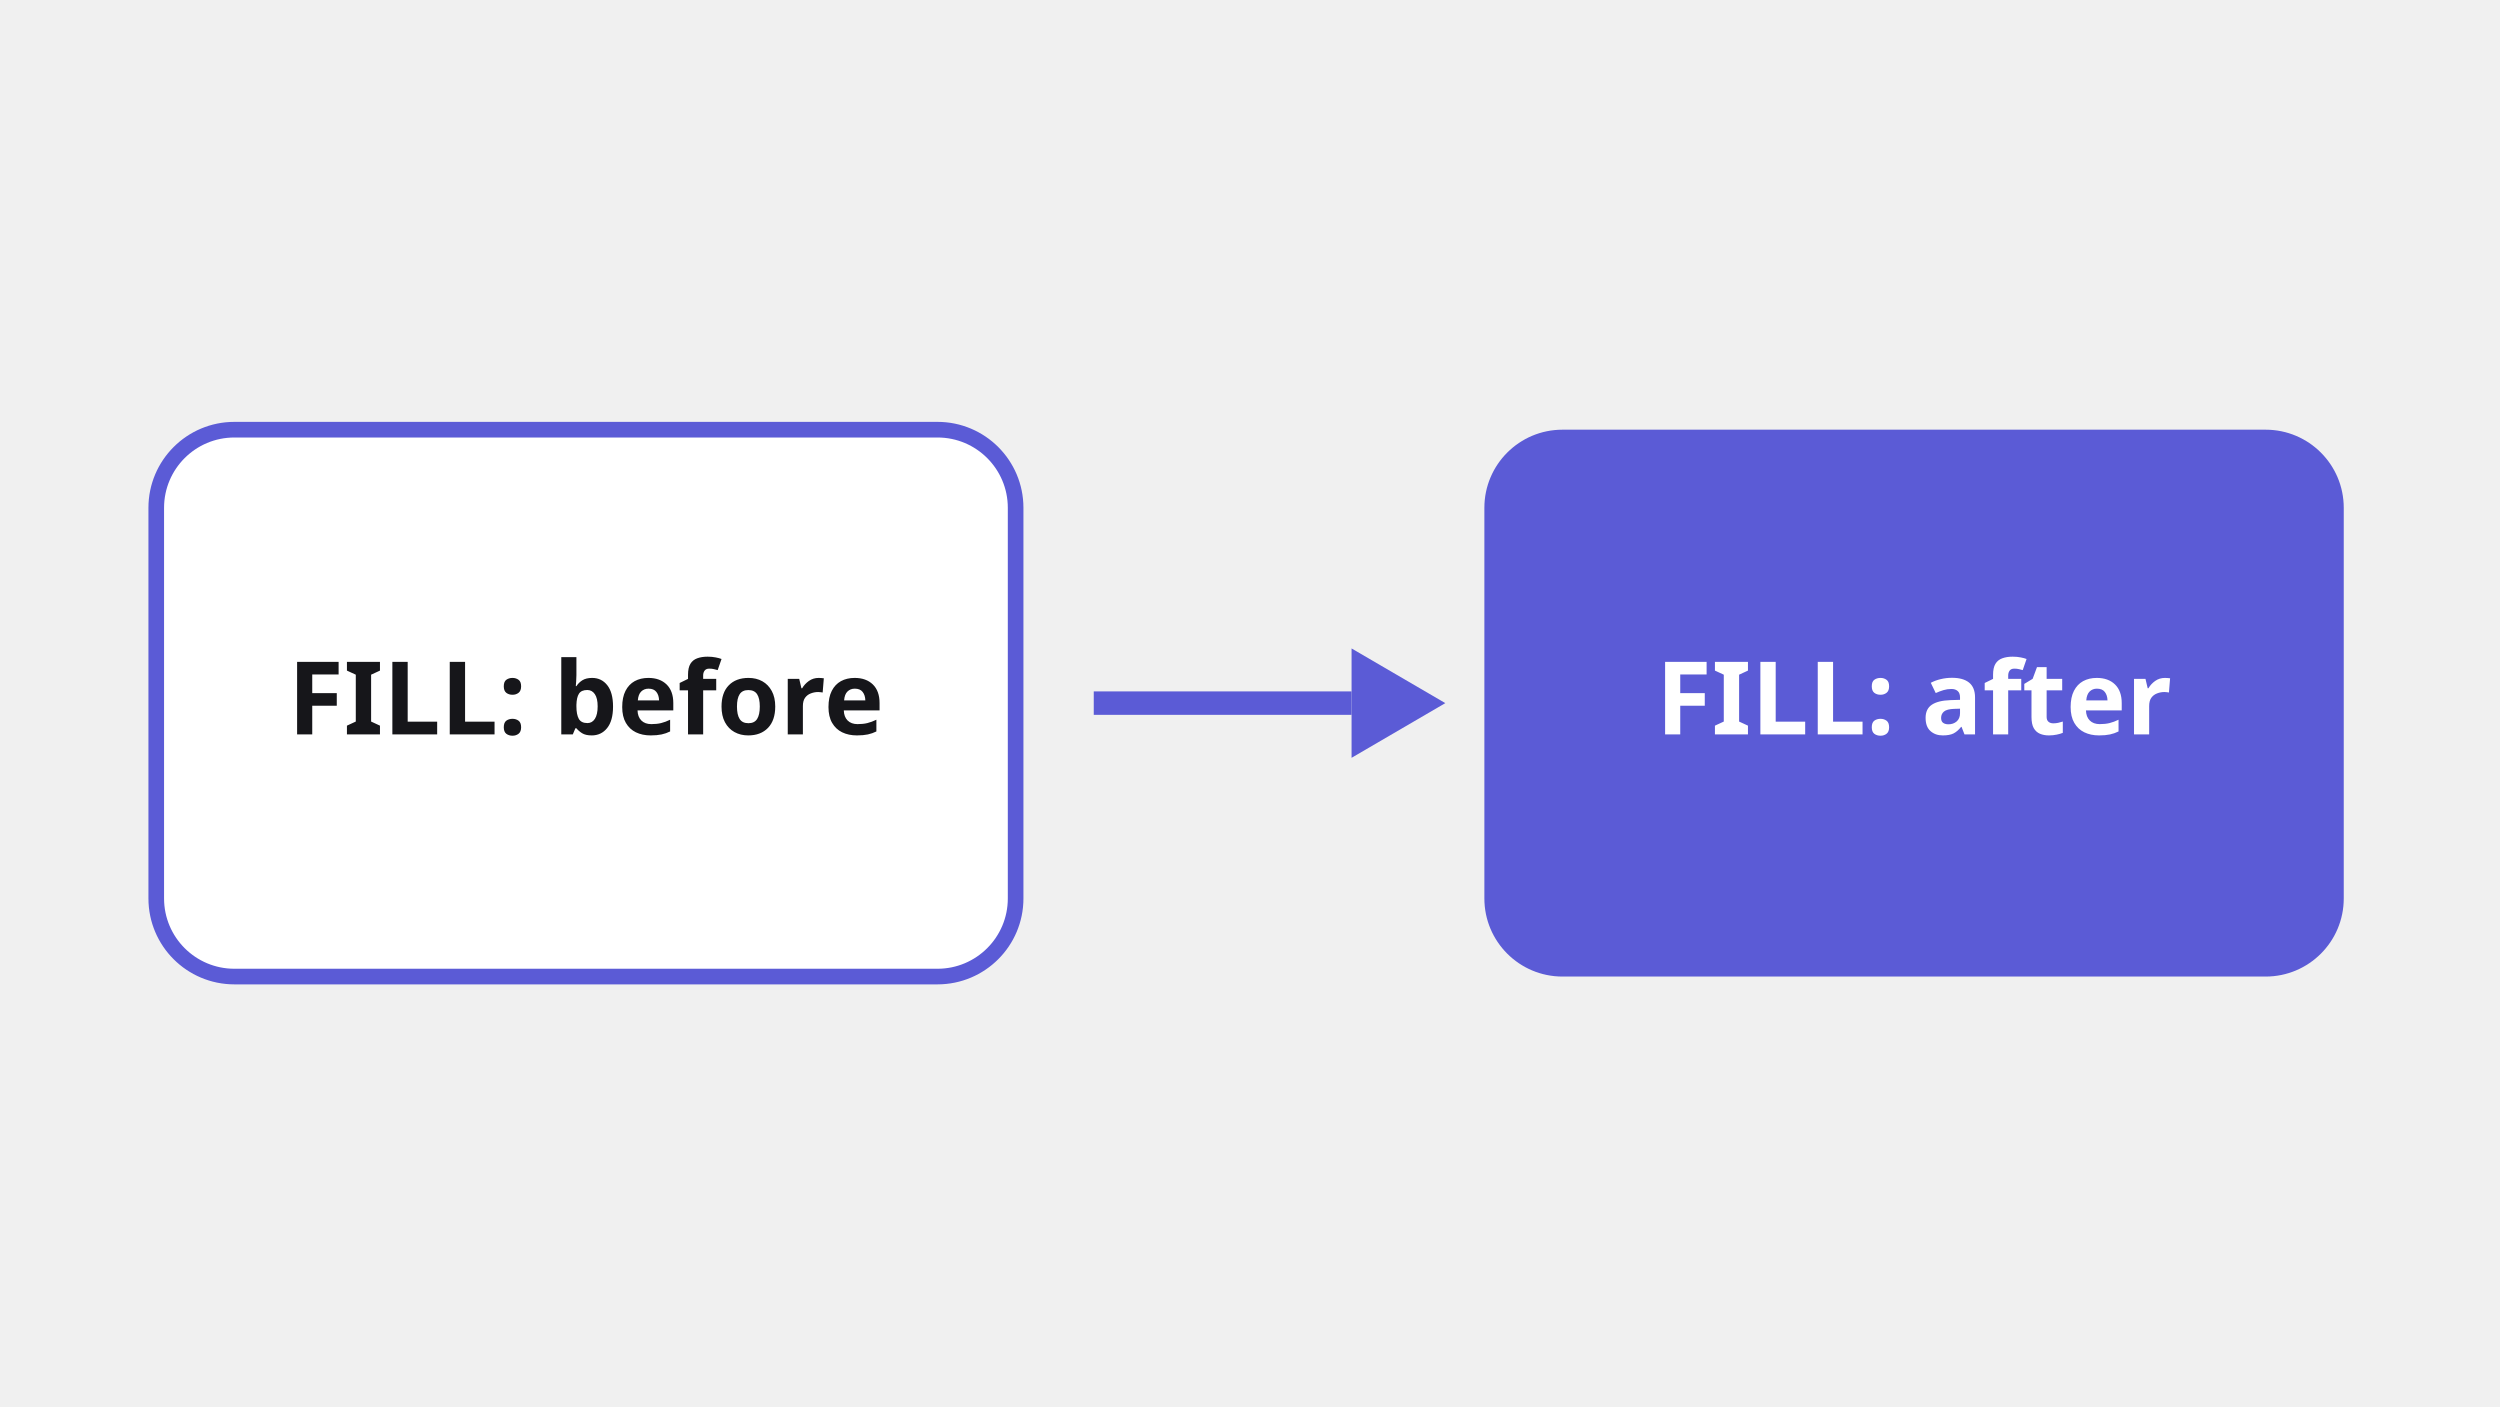
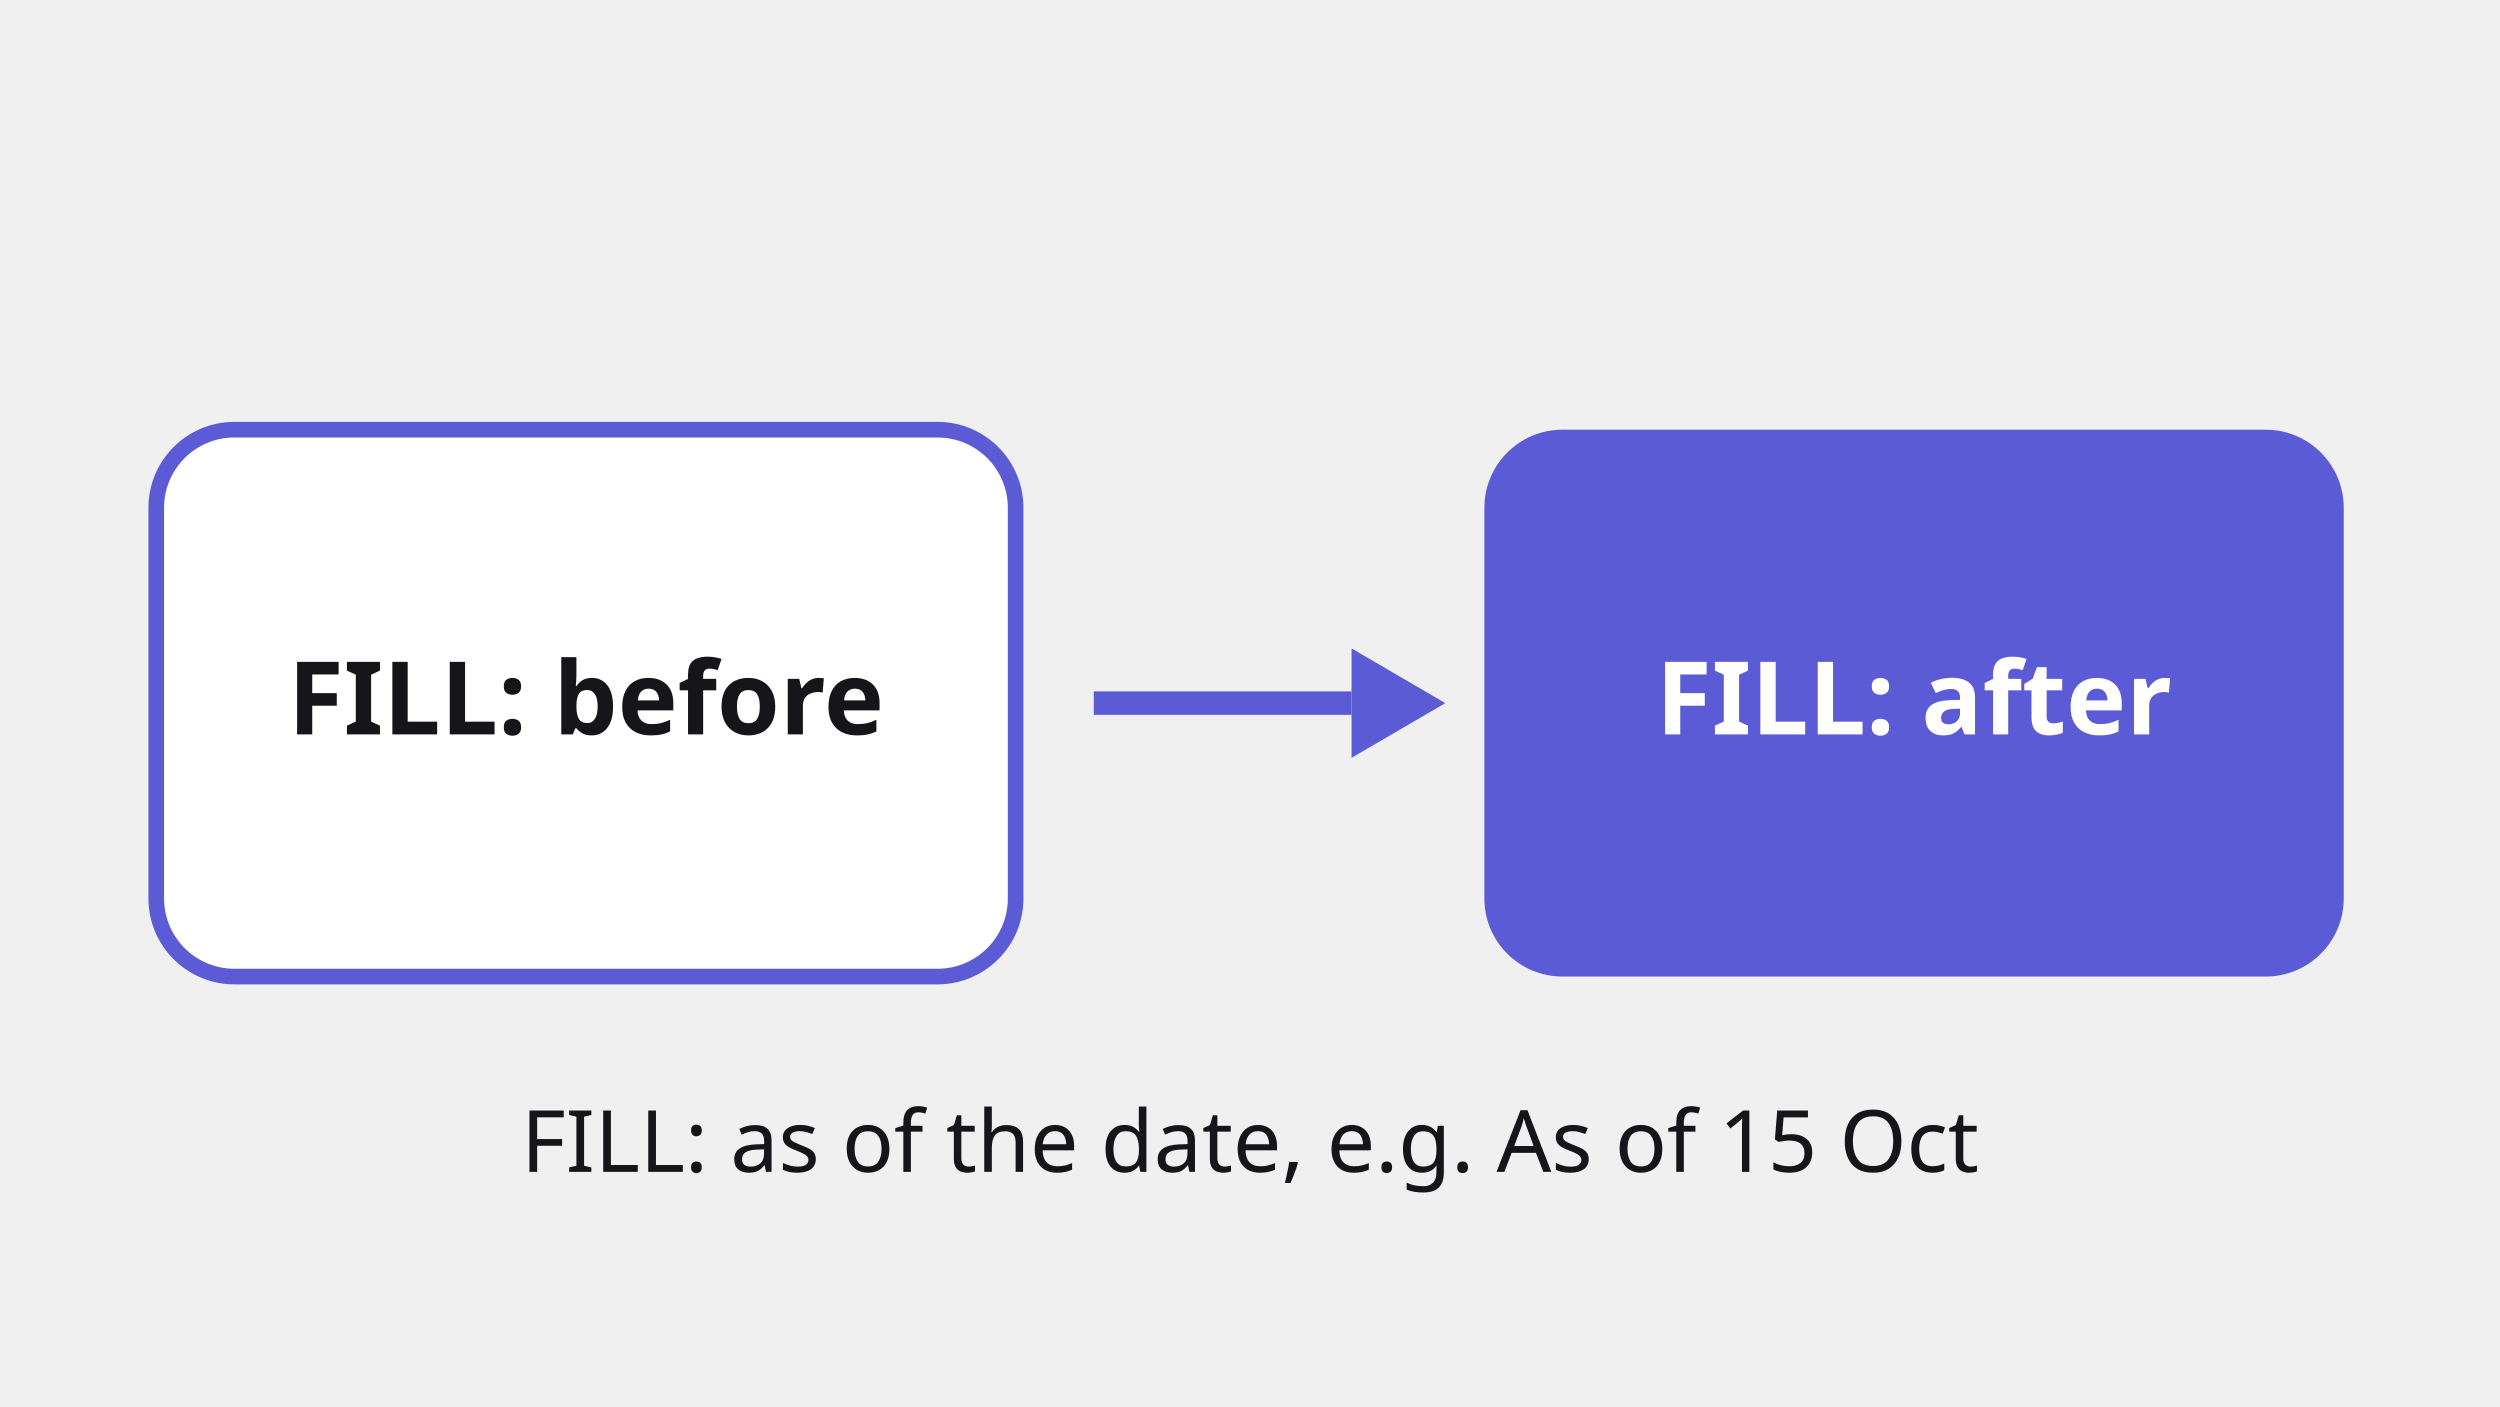
<svg xmlns="http://www.w3.org/2000/svg" viewBox="0 0 640 360" font-family="system-ui, sans-serif">
  <style>
    .before { fill: #FFFFFF; stroke: #5B5BD6; } .after, .tip { fill: #5B5BD6; } .arrow { stroke: #5B5BD6; }
    .label { fill: #16161A; } .on-after { fill: #FFFFFF; }
    @media (prefers-color-scheme: dark) {
      .before { fill: #26264A; stroke: #9491FF; } .after, .tip { fill: #9491FF; } .arrow { stroke: #9491FF; }
      .label { fill: #EDEDF0; } .on-after { fill: #111114; }
    }
  </style>
  <rect class="before" x="40" y="110" width="220" height="140" rx="20" stroke-width="4" />
  <text class="label" x="150" y="188" text-anchor="middle" font-size="26" font-weight="600">FILL: before</text>
  <path class="arrow" d="M280 180H346" stroke-width="6" fill="none" />
  <path class="tip" d="M346 166L370 180L346 194z" />
  <rect class="after" x="380" y="110" width="220" height="140" rx="20" />
  <text class="on-after" x="490" y="188" text-anchor="middle" font-size="26" font-weight="600">FILL: after</text>
+   <text class="label" x="320" y="300" text-anchor="middle" font-size="22" font-weight="500">FILL: as of the date, e.g. As of 15 Oct</text>
</svg>
